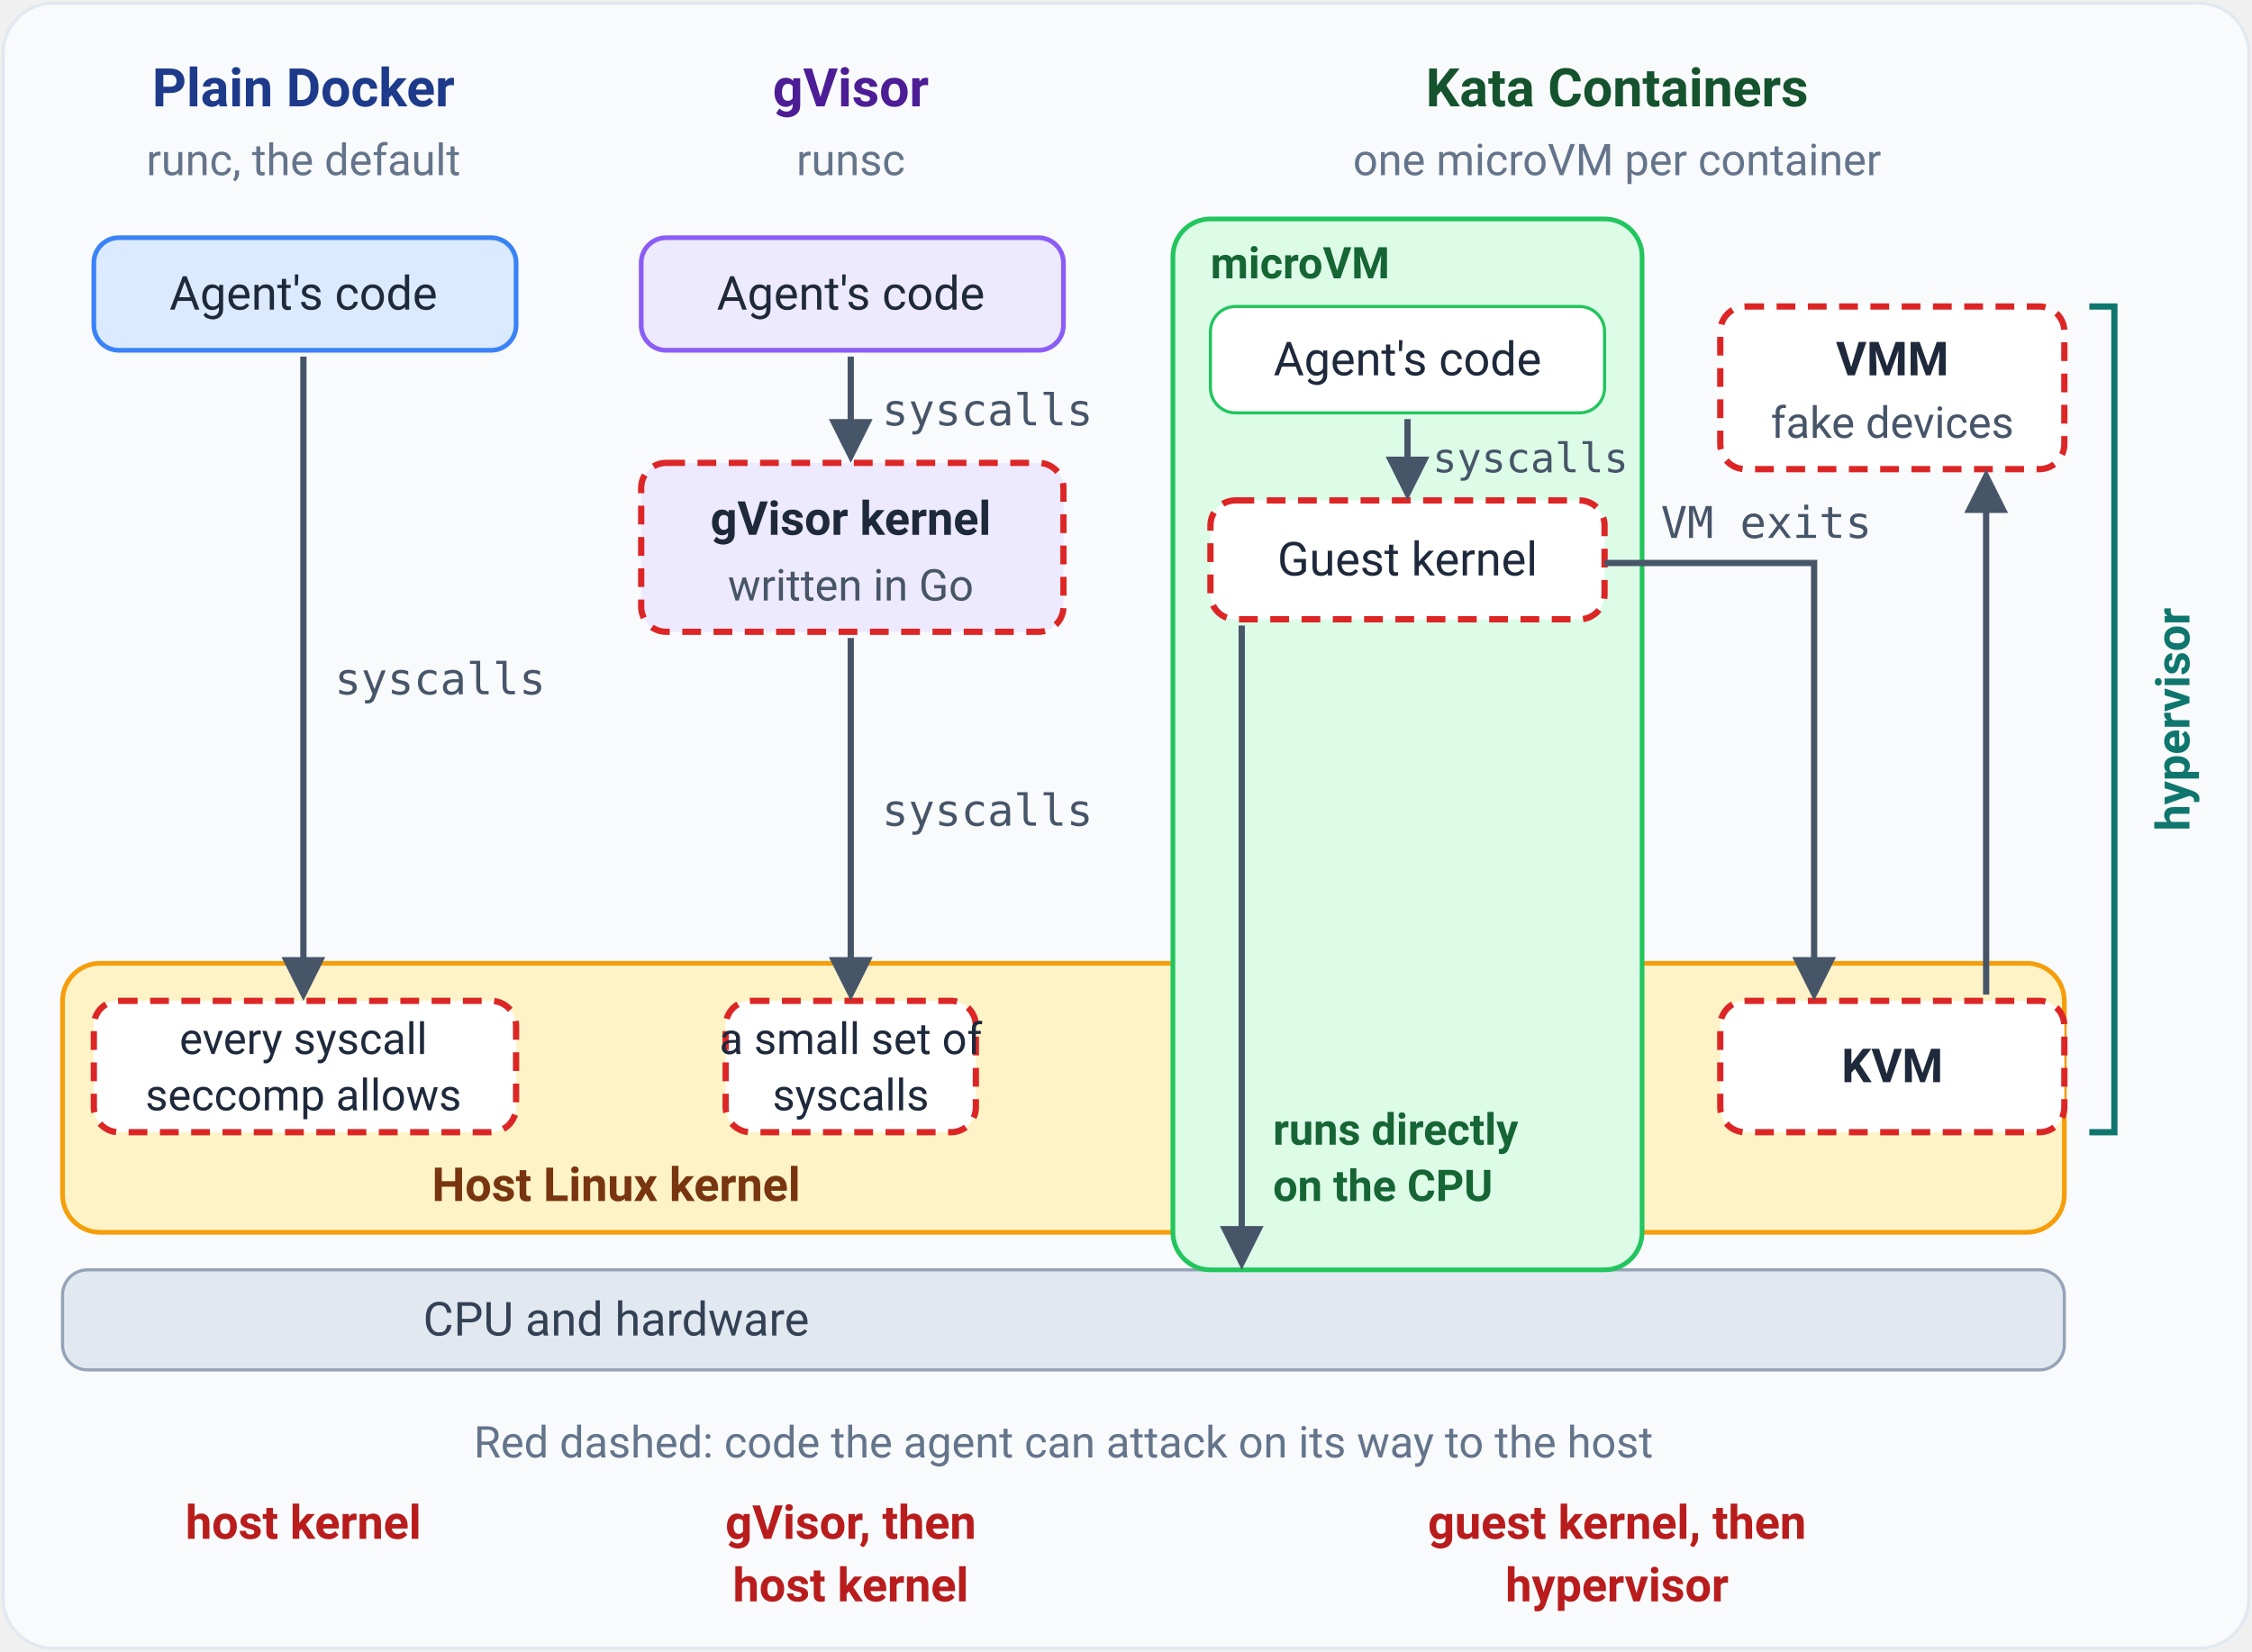
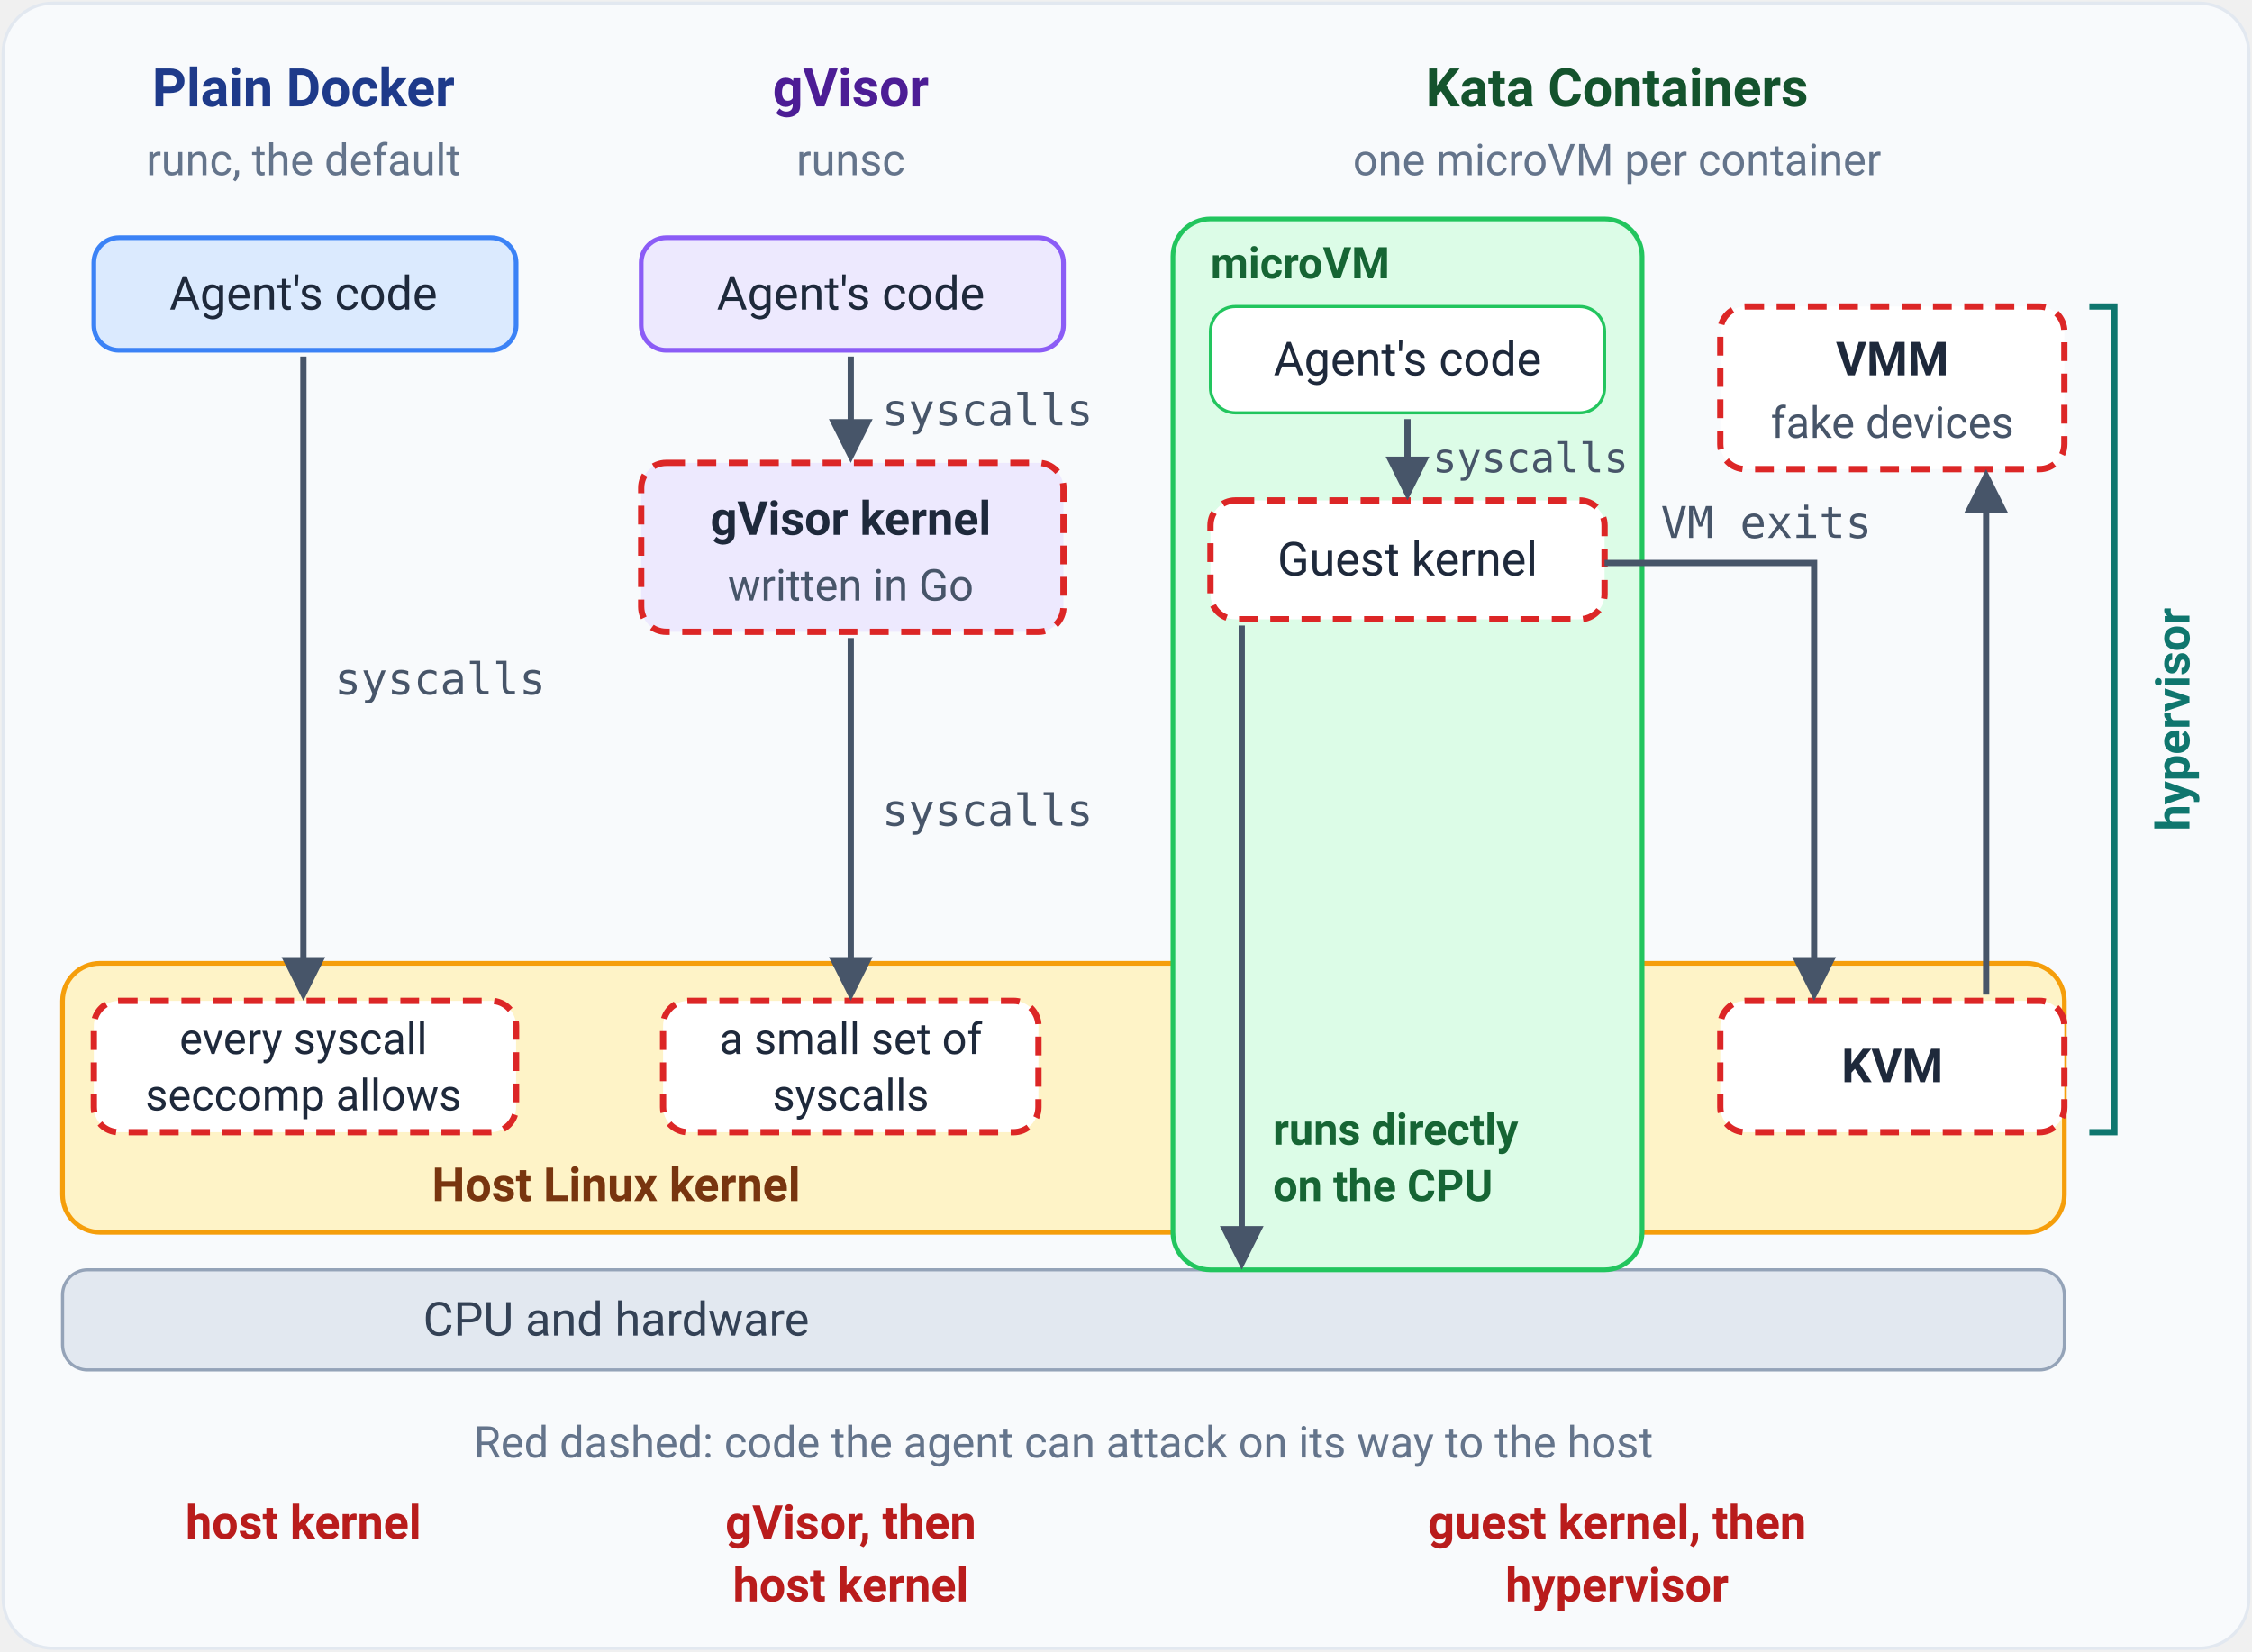
<svg xmlns="http://www.w3.org/2000/svg" viewBox="0 0 720 528" width="720" height="528" font-family="system-ui, -apple-system, 'Segoe UI', Roboto, sans-serif" role="img" aria-label="Three stacks side by side. Plain Docker: the agent's code makes syscalls straight into the host kernel, so the usual way out is a host kernel bug, reached through any syscall seccomp allows. gVisor: the agent's code makes syscalls into gVisor's own kernel, written in Go, which makes a small set of syscalls to the host kernel, so the usual way out is a gVisor bug and then a host kernel bug. Kata Containers: the agent's code runs on a guest kernel inside a microVM, and the CPU runs that guest kernel directly, next to the host kernel instead of on top of it. When the guest needs a device, a VM exit hands control to the KVM module in the host kernel, which passes the request up to the VMM, a normal program on the host that fakes the device. The VMM and KVM together are the hypervisor, so the usual way out is a guest kernel bug and then a hypervisor bug.">
  <defs>
    <marker id="arr" viewBox="0 0 10 10" refX="5" refY="5" markerWidth="7" markerHeight="7" orient="auto-start-reverse">
      <path d="M0,0 L10,5 L0,10 z" fill="#475569" />
    </marker>
  </defs>
  <rect x="1" y="1" width="718" height="526" rx="16" fill="#f8fafc" stroke="#e2e8f0" />
  <g text-anchor="middle">
    <text x="97" y="34" font-size="17" font-weight="700" fill="#1e3a8a">Plain Docker</text>
    <text x="97" y="56" font-size="14" fill="#64748b">runc, the default</text>
    <text x="272" y="34" font-size="17" font-weight="700" fill="#4c1d95">gVisor</text>
    <text x="272" y="56" font-size="14" fill="#64748b">runsc</text>
    <text x="517" y="34" font-size="17" font-weight="700" fill="#14532d">Kata Containers</text>
    <text x="517" y="56" font-size="14" fill="#64748b">one microVM per container</text>
  </g>
  <rect x="20" y="308" width="640" height="86" rx="12" fill="#fef3c7" stroke="#f59e0b" stroke-width="1.5" />
  <text x="197" y="384" text-anchor="middle" font-size="15" font-weight="700" fill="#78350f">Host Linux kernel</text>
  <rect x="20" y="406" width="640" height="32" rx="8" fill="#e2e8f0" stroke="#94a3b8" />
  <text x="197" y="427" text-anchor="middle" font-size="15" fill="#334155">CPU and hardware</text>
  <g stroke-width="2" stroke-dasharray="6 4">
    <rect x="30" y="76" width="135" height="36" rx="8" fill="#dbeafe" stroke="#3b82f6" stroke-width="1.5" stroke-dasharray="none" />
    <rect x="30" y="320" width="135" height="42" rx="8" fill="#ffffff" stroke="#dc2626" />
    <rect x="205" y="76" width="135" height="36" rx="8" fill="#ede9fe" stroke="#8b5cf6" stroke-width="1.5" stroke-dasharray="none" />
    <rect x="205" y="148" width="135" height="54" rx="8" fill="#ede9fe" stroke="#dc2626" />
-     <rect x="232" y="320" width="80" height="42" rx="8" fill="#ffffff" stroke="#dc2626" />
+     <rect x="212" y="320" width="120" height="42" rx="8" fill="#ffffff" stroke="#dc2626" />
    <rect x="375" y="70" width="150" height="336" rx="12" fill="#dcfce7" stroke="#22c55e" stroke-width="1.5" stroke-dasharray="none" />
    <rect x="387" y="98" width="126" height="34" rx="8" fill="#ffffff" stroke="#22c55e" stroke-width="1" stroke-dasharray="none" />
    <rect x="387" y="160" width="126" height="38" rx="8" fill="#ffffff" stroke="#dc2626" />
    <rect x="550" y="98" width="110" height="52" rx="8" fill="#ffffff" stroke="#dc2626" />
    <rect x="550" y="320" width="110" height="42" rx="8" fill="#ffffff" stroke="#dc2626" />
  </g>
  <g stroke="#475569" stroke-width="2" fill="none" marker-end="url(#arr)">
    <line x1="97" y1="114" x2="97" y2="313" />
    <line x1="272" y1="114" x2="272" y2="141" />
    <line x1="272" y1="204" x2="272" y2="313" />
    <line x1="450" y1="134" x2="450" y2="153" />
    <line x1="397" y1="200" x2="397" y2="399" />
    <path d="M513,180 H580 V313" />
    <line x1="635" y1="318" x2="635" y2="157" />
  </g>
  <g font-size="14" fill="#475569" font-family="ui-monospace, SFMono-Regular, Menlo, monospace">
    <text x="107" y="222">syscalls</text>
    <text x="282" y="136">syscalls</text>
    <text x="282" y="264">syscalls</text>
    <text x="458" y="151" font-size="13">syscalls</text>
    <text x="531" y="172">VM exits</text>
  </g>
  <g text-anchor="middle" fill="#1e293b">
    <text x="97" y="99" font-size="15">Agent's code</text>
    <text x="97" y="337" font-size="14">every syscall</text>
    <text x="97" y="355" font-size="14">seccomp allows</text>
    <text x="272" y="99" font-size="15">Agent's code</text>
    <text x="272" y="171" font-size="15" font-weight="600">gVisor kernel</text>
    <text x="272" y="192" font-size="14" fill="#475569">written in Go</text>
    <text x="272" y="337" font-size="14">a small set of</text>
    <text x="272" y="355" font-size="14">syscalls</text>
    <text x="450" y="120" font-size="15">Agent's code</text>
    <text x="450" y="184" font-size="15">Guest kernel</text>
    <text x="605" y="120" font-size="15" font-weight="600">VMM</text>
    <text x="605" y="140" font-size="14" fill="#475569">fake devices</text>
    <text x="605" y="346" font-size="15" font-weight="600">KVM</text>
  </g>
  <text x="387" y="89" font-size="14" font-weight="600" fill="#166534">microVM</text>
  <g font-size="14" font-weight="600" fill="#166534">
    <text x="407" y="366">runs directly</text>
    <text x="407" y="384">on the CPU</text>
  </g>
  <path d="M668,98 h8 v264 h-8" fill="none" stroke="#0f766e" stroke-width="2" />
  <text transform="translate(700,230) rotate(-90)" text-anchor="middle" font-size="15" font-weight="700" fill="#0f766e">hypervisor</text>
  <text x="340" y="466" text-anchor="middle" font-size="14" fill="#64748b">Red dashed: code the agent can attack on its way to the host</text>
  <g text-anchor="middle" font-size="15" font-weight="600" fill="#b91c1c">
    <text x="97" y="492">host kernel</text>
    <text x="272" y="492">gVisor, then</text>
    <text x="272" y="512">host kernel</text>
    <text x="517" y="492">guest kernel, then</text>
    <text x="517" y="512">hypervisor</text>
  </g>
</svg>
